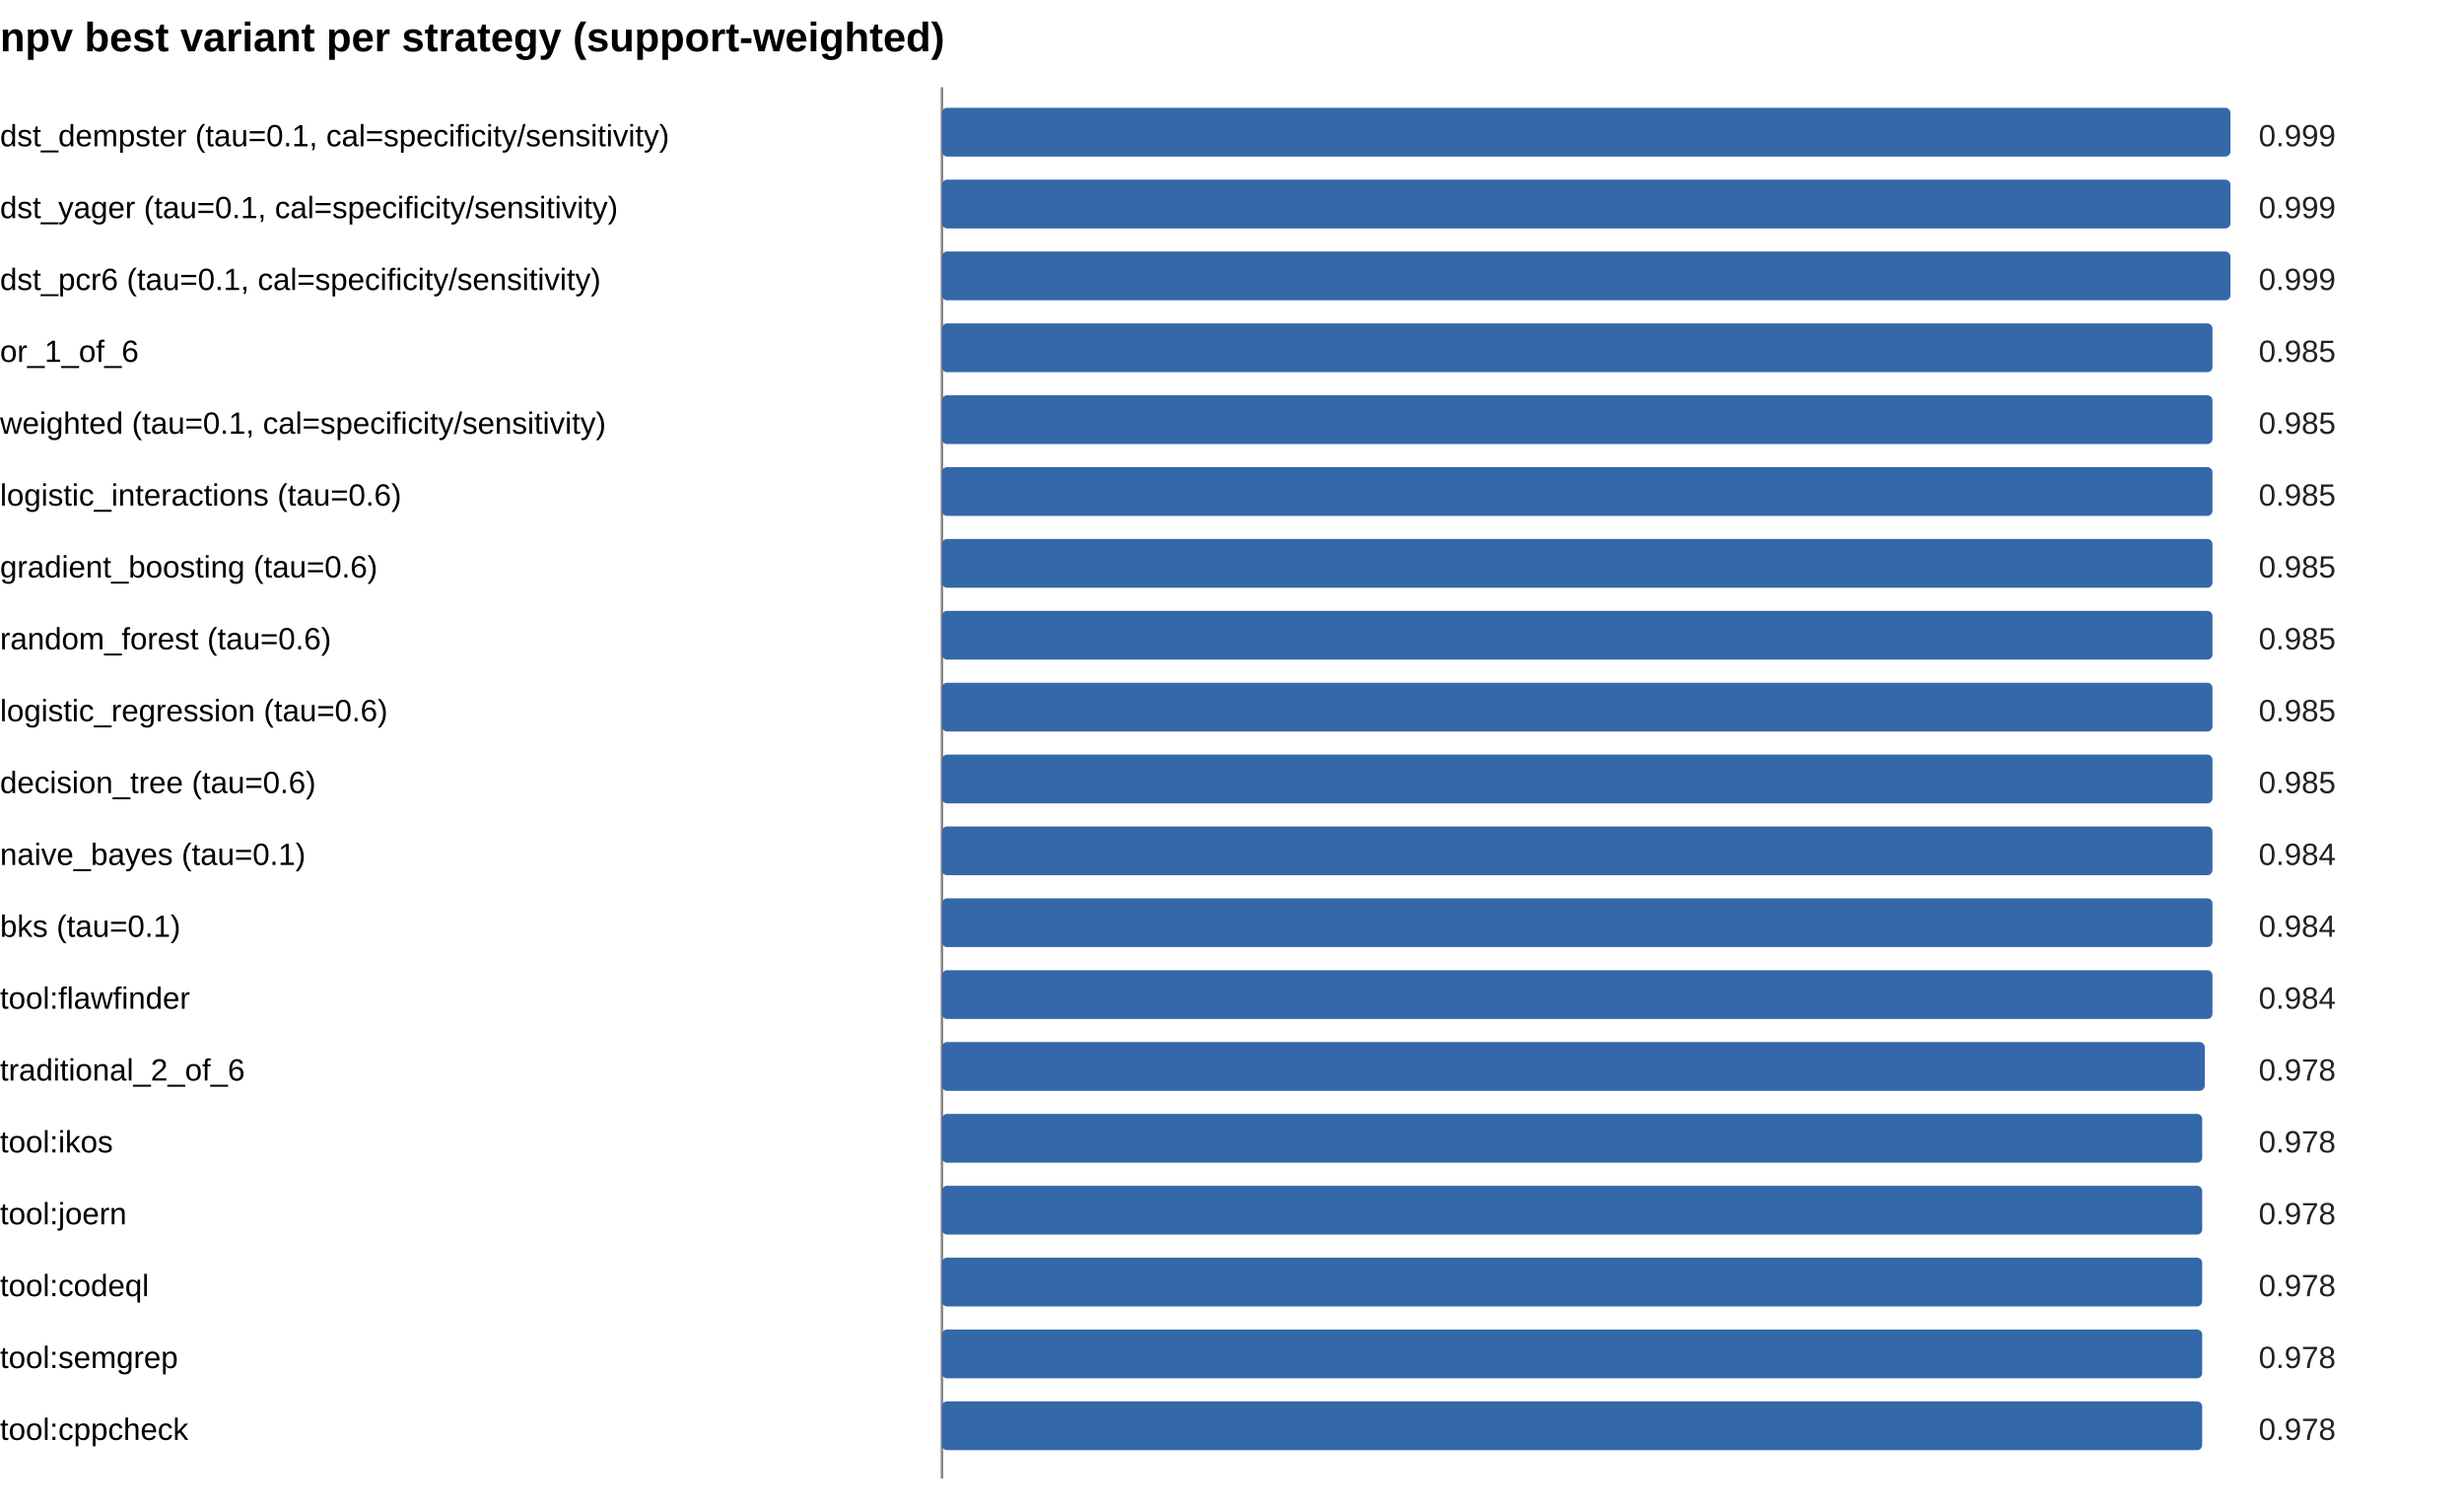
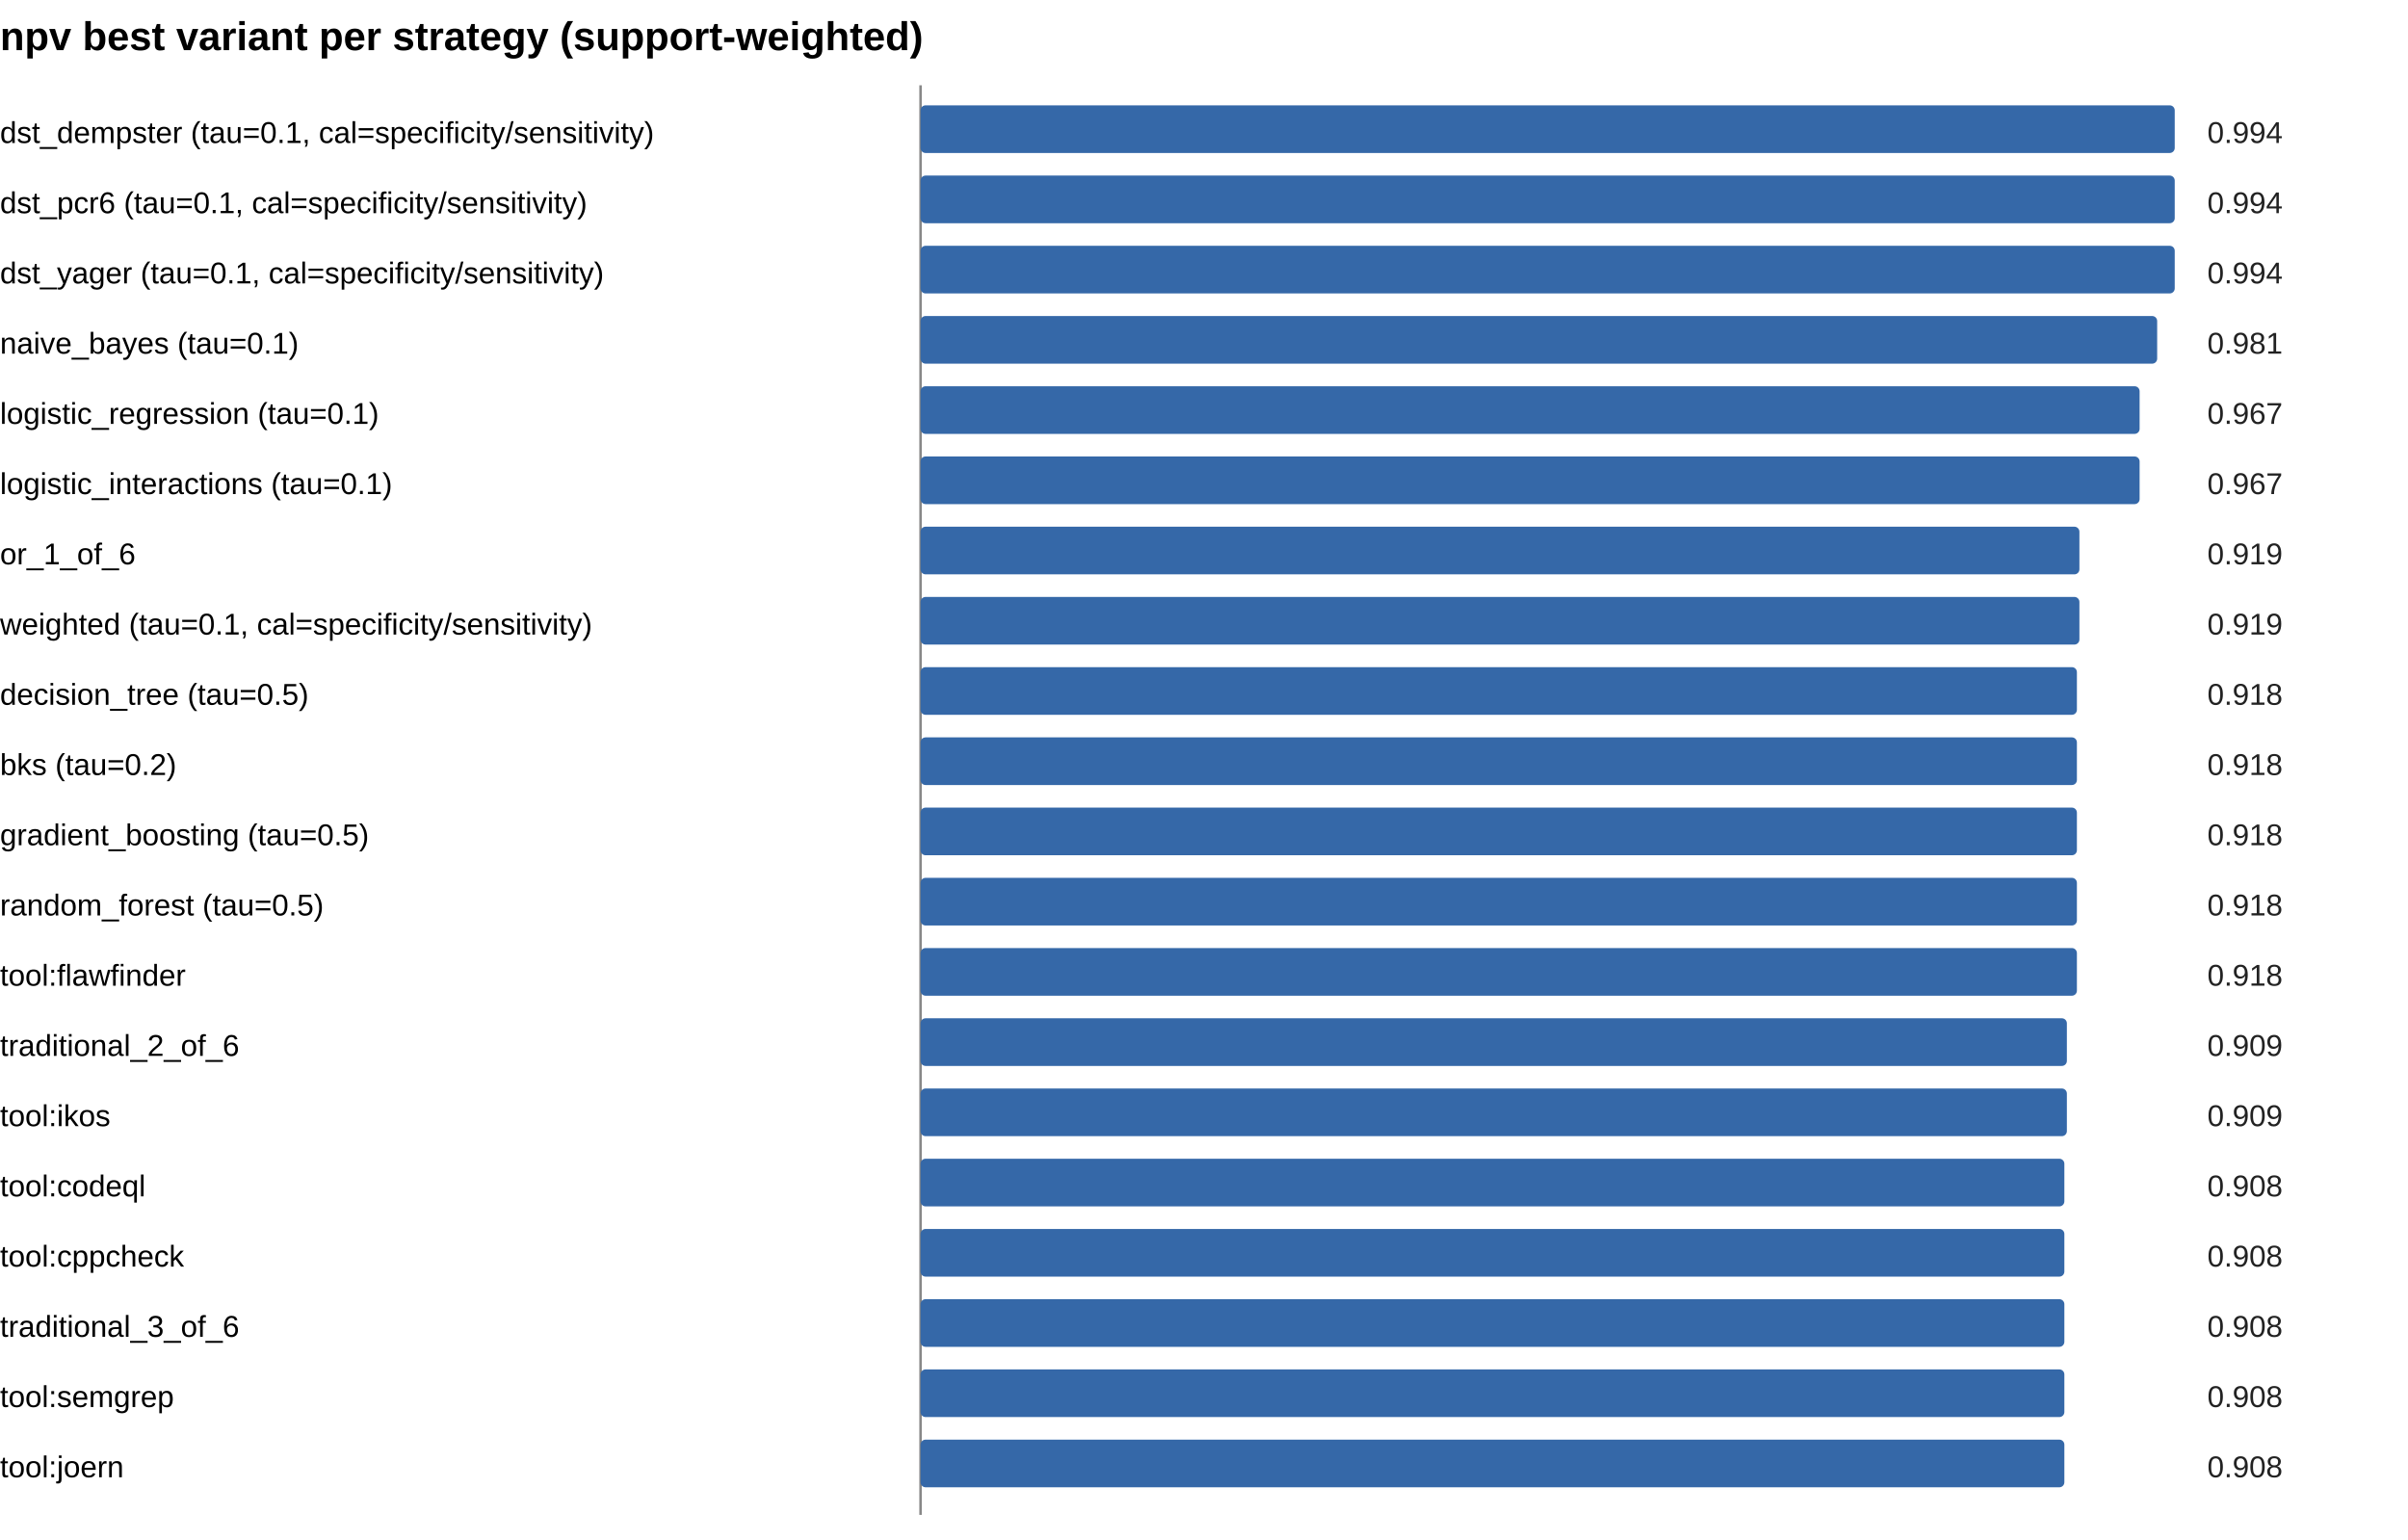
- <svg xmlns="http://www.w3.org/2000/svg" width="960" height="586" viewBox="0 0 960 586">
+ <svg xmlns="http://www.w3.org/2000/svg" width="960" height="614" viewBox="0 0 960 614">
  <style>text{font-family:Arial,sans-serif;font-size:12px}.t{font-size:16px;font-weight:700}.ax{stroke:#888;stroke-width:1}.bar{fill:#3568a8}.v{fill:#222}</style>
  <text class="t" x="0" y="20">npv best variant per strategy (support-weighted)</text>
-   <line class="ax" x1="367" y1="34" x2="367" y2="576" />
+   <line class="ax" x1="367" y1="34" x2="367" y2="604" />
  <text x="0" y="57">dst_dempster (tau=0.1, cal=specificity/sensitivity)</text>
-   <rect class="bar" x="367" y="42" width="502" height="19" rx="2" />
-   <text class="v" x="880" y="57">0.999</text>
-   <text x="0" y="85">dst_yager (tau=0.1, cal=specificity/sensitivity)</text>
-   <rect class="bar" x="367" y="70" width="502" height="19" rx="2" />
-   <text class="v" x="880" y="85">0.999</text>
-   <text x="0" y="113">dst_pcr6 (tau=0.1, cal=specificity/sensitivity)</text>
-   <rect class="bar" x="367" y="98" width="502" height="19" rx="2" />
-   <text class="v" x="880" y="113">0.999</text>
-   <text x="0" y="141">or_1_of_6</text>
-   <rect class="bar" x="367" y="126" width="495" height="19" rx="2" />
-   <text class="v" x="880" y="141">0.985</text>
-   <text x="0" y="169">weighted (tau=0.1, cal=specificity/sensitivity)</text>
-   <rect class="bar" x="367" y="154" width="495" height="19" rx="2" />
-   <text class="v" x="880" y="169">0.985</text>
-   <text x="0" y="197">logistic_interactions (tau=0.6)</text>
-   <rect class="bar" x="367" y="182" width="495" height="19" rx="2" />
-   <text class="v" x="880" y="197">0.985</text>
-   <text x="0" y="225">gradient_boosting (tau=0.6)</text>
-   <rect class="bar" x="367" y="210" width="495" height="19" rx="2" />
-   <text class="v" x="880" y="225">0.985</text>
-   <text x="0" y="253">random_forest (tau=0.6)</text>
-   <rect class="bar" x="367" y="238" width="495" height="19" rx="2" />
-   <text class="v" x="880" y="253">0.985</text>
-   <text x="0" y="281">logistic_regression (tau=0.6)</text>
-   <rect class="bar" x="367" y="266" width="495" height="19" rx="2" />
-   <text class="v" x="880" y="281">0.985</text>
-   <text x="0" y="309">decision_tree (tau=0.6)</text>
-   <rect class="bar" x="367" y="294" width="495" height="19" rx="2" />
-   <text class="v" x="880" y="309">0.985</text>
-   <text x="0" y="337">naive_bayes (tau=0.1)</text>
-   <rect class="bar" x="367" y="322" width="495" height="19" rx="2" />
-   <text class="v" x="880" y="337">0.984</text>
-   <text x="0" y="365">bks (tau=0.1)</text>
-   <rect class="bar" x="367" y="350" width="495" height="19" rx="2" />
-   <text class="v" x="880" y="365">0.984</text>
+   <rect class="bar" x="367" y="42" width="500" height="19" rx="2" />
+   <text class="v" x="880" y="57">0.994</text>
+   <text x="0" y="85">dst_pcr6 (tau=0.1, cal=specificity/sensitivity)</text>
+   <rect class="bar" x="367" y="70" width="500" height="19" rx="2" />
+   <text class="v" x="880" y="85">0.994</text>
+   <text x="0" y="113">dst_yager (tau=0.1, cal=specificity/sensitivity)</text>
+   <rect class="bar" x="367" y="98" width="500" height="19" rx="2" />
+   <text class="v" x="880" y="113">0.994</text>
+   <text x="0" y="141">naive_bayes (tau=0.1)</text>
+   <rect class="bar" x="367" y="126" width="493" height="19" rx="2" />
+   <text class="v" x="880" y="141">0.981</text>
+   <text x="0" y="169">logistic_regression (tau=0.1)</text>
+   <rect class="bar" x="367" y="154" width="486" height="19" rx="2" />
+   <text class="v" x="880" y="169">0.967</text>
+   <text x="0" y="197">logistic_interactions (tau=0.1)</text>
+   <rect class="bar" x="367" y="182" width="486" height="19" rx="2" />
+   <text class="v" x="880" y="197">0.967</text>
+   <text x="0" y="225">or_1_of_6</text>
+   <rect class="bar" x="367" y="210" width="462" height="19" rx="2" />
+   <text class="v" x="880" y="225">0.919</text>
+   <text x="0" y="253">weighted (tau=0.1, cal=specificity/sensitivity)</text>
+   <rect class="bar" x="367" y="238" width="462" height="19" rx="2" />
+   <text class="v" x="880" y="253">0.919</text>
+   <text x="0" y="281">decision_tree (tau=0.5)</text>
+   <rect class="bar" x="367" y="266" width="461" height="19" rx="2" />
+   <text class="v" x="880" y="281">0.918</text>
+   <text x="0" y="309">bks (tau=0.2)</text>
+   <rect class="bar" x="367" y="294" width="461" height="19" rx="2" />
+   <text class="v" x="880" y="309">0.918</text>
+   <text x="0" y="337">gradient_boosting (tau=0.5)</text>
+   <rect class="bar" x="367" y="322" width="461" height="19" rx="2" />
+   <text class="v" x="880" y="337">0.918</text>
+   <text x="0" y="365">random_forest (tau=0.5)</text>
+   <rect class="bar" x="367" y="350" width="461" height="19" rx="2" />
+   <text class="v" x="880" y="365">0.918</text>
  <text x="0" y="393">tool:flawfinder</text>
-   <rect class="bar" x="367" y="378" width="495" height="19" rx="2" />
-   <text class="v" x="880" y="393">0.984</text>
+   <rect class="bar" x="367" y="378" width="461" height="19" rx="2" />
+   <text class="v" x="880" y="393">0.918</text>
  <text x="0" y="421">traditional_2_of_6</text>
-   <rect class="bar" x="367" y="406" width="492" height="19" rx="2" />
-   <text class="v" x="880" y="421">0.978</text>
+   <rect class="bar" x="367" y="406" width="457" height="19" rx="2" />
+   <text class="v" x="880" y="421">0.909</text>
  <text x="0" y="449">tool:ikos</text>
-   <rect class="bar" x="367" y="434" width="491" height="19" rx="2" />
-   <text class="v" x="880" y="449">0.978</text>
-   <text x="0" y="477">tool:joern</text>
-   <rect class="bar" x="367" y="462" width="491" height="19" rx="2" />
-   <text class="v" x="880" y="477">0.978</text>
-   <text x="0" y="505">tool:codeql</text>
-   <rect class="bar" x="367" y="490" width="491" height="19" rx="2" />
-   <text class="v" x="880" y="505">0.978</text>
-   <text x="0" y="533">tool:semgrep</text>
-   <rect class="bar" x="367" y="518" width="491" height="19" rx="2" />
-   <text class="v" x="880" y="533">0.978</text>
-   <text x="0" y="561">tool:cppcheck</text>
-   <rect class="bar" x="367" y="546" width="491" height="19" rx="2" />
-   <text class="v" x="880" y="561">0.978</text>
+   <rect class="bar" x="367" y="434" width="457" height="19" rx="2" />
+   <text class="v" x="880" y="449">0.909</text>
+   <text x="0" y="477">tool:codeql</text>
+   <rect class="bar" x="367" y="462" width="456" height="19" rx="2" />
+   <text class="v" x="880" y="477">0.908</text>
+   <text x="0" y="505">tool:cppcheck</text>
+   <rect class="bar" x="367" y="490" width="456" height="19" rx="2" />
+   <text class="v" x="880" y="505">0.908</text>
+   <text x="0" y="533">traditional_3_of_6</text>
+   <rect class="bar" x="367" y="518" width="456" height="19" rx="2" />
+   <text class="v" x="880" y="533">0.908</text>
+   <text x="0" y="561">tool:semgrep</text>
+   <rect class="bar" x="367" y="546" width="456" height="19" rx="2" />
+   <text class="v" x="880" y="561">0.908</text>
+   <text x="0" y="589">tool:joern</text>
+   <rect class="bar" x="367" y="574" width="456" height="19" rx="2" />
+   <text class="v" x="880" y="589">0.908</text>
</svg>
